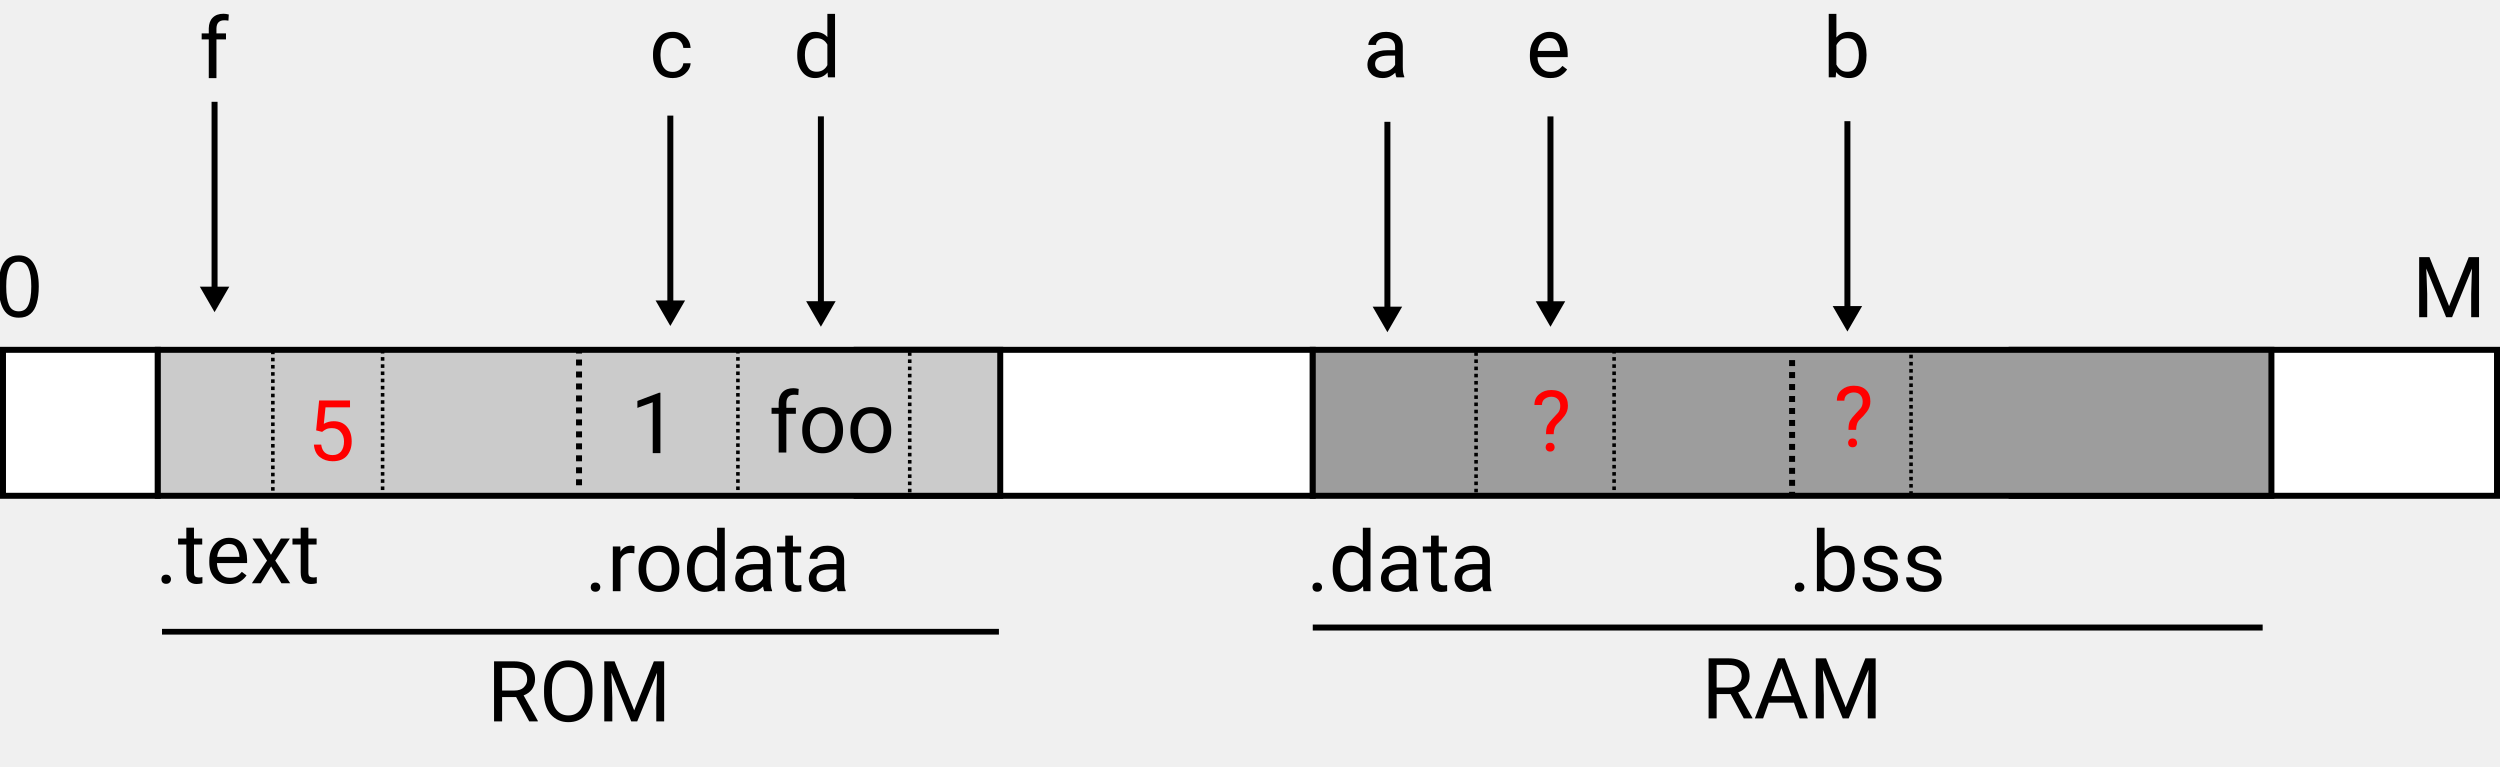
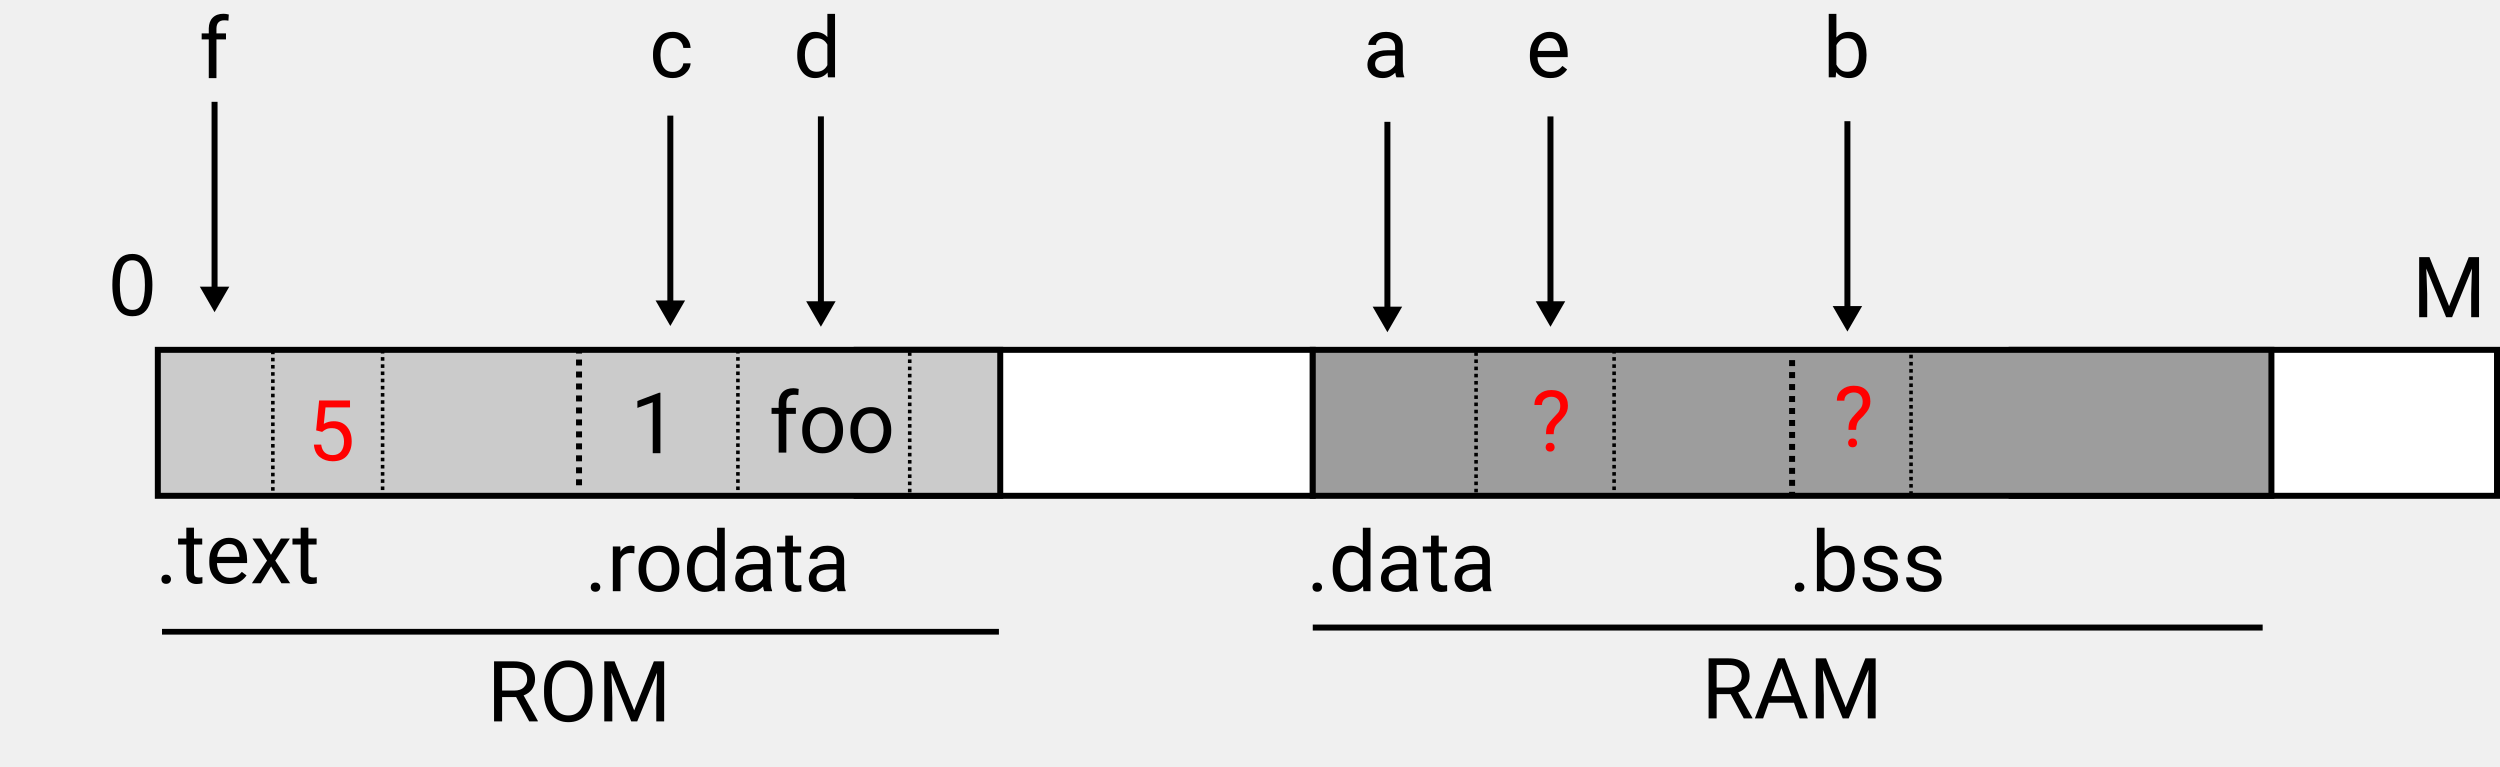
- <svg xmlns="http://www.w3.org/2000/svg" width="208.749mm" height="64.009mm" viewBox="0 0 208.749 64.009" version="1.1" id="svg5">
+ <svg xmlns="http://www.w3.org/2000/svg" width="8.218in" height="2.52in" viewBox="0 0 208.749 64.009" version="1.1" id="svg5">
  <defs id="defs2">
    <marker style="overflow:visible" id="TriangleOutM" refX="0" refY="0" orient="auto">
      <path transform="scale(0.4)" style="fill:context-stroke;fill-rule:evenodd;stroke:context-stroke;stroke-width:1pt" d="M 5.77,0 -2.88,5 V -5 Z" id="path79184" />
    </marker>
    <marker style="overflow:visible" id="TriangleOutM-1" refX="0" refY="0" orient="auto">
      <path transform="scale(0.4)" style="fill:context-stroke;fill-rule:evenodd;stroke:context-stroke;stroke-width:1pt" d="M 5.77,0 -2.88,5 V -5 Z" id="path79184-6" />
    </marker>
    <marker style="overflow:visible" id="TriangleOutM-7" refX="0" refY="0" orient="auto">
      <path transform="scale(0.4)" style="fill:context-stroke;fill-rule:evenodd;stroke:context-stroke;stroke-width:1pt" d="M 5.77,0 -2.88,5 V -5 Z" id="path79184-62" />
    </marker>
    <marker style="overflow:visible" id="TriangleOutM-7-1" refX="0" refY="0" orient="auto">
      <path transform="scale(0.4)" style="fill:context-stroke;fill-rule:evenodd;stroke:context-stroke;stroke-width:1pt" d="M 5.77,0 -2.88,5 V -5 Z" id="path79184-62-3" />
    </marker>
    <marker style="overflow:visible" id="TriangleOutM-7-8" refX="0" refY="0" orient="auto">
      <path transform="scale(0.4)" style="fill:context-stroke;fill-rule:evenodd;stroke:context-stroke;stroke-width:1pt" d="M 5.77,0 -2.88,5 V -5 Z" id="path79184-62-4" />
    </marker>
    <marker style="overflow:visible" id="TriangleOutM-5" refX="0" refY="0" orient="auto">
      <path transform="scale(0.4)" style="fill:context-stroke;fill-rule:evenodd;stroke:context-stroke;stroke-width:1pt" d="M 5.77,0 -2.88,5 V -5 Z" id="path79184-7" />
    </marker>
    <marker style="overflow:visible" id="TriangleOutM-5-9" refX="0" refY="0" orient="auto">
      <path transform="scale(0.4)" style="fill:context-stroke;fill-rule:evenodd;stroke:context-stroke;stroke-width:1pt" d="M 5.77,0 -2.88,5 V -5 Z" id="path79184-7-3" />
    </marker>
  </defs>
  <g id="layer1" transform="translate(-1.149415,-21.55177)">
-     <rect style="fill:#ffffff;stroke:#000000;stroke-width:0.5;stroke-miterlimit:4;stroke-dasharray:none;stroke-opacity:1" id="rect933" width="12.928" height="12.188" x="1.399" y="50.762" />
    <rect style="fill:#ffffff;stroke:#000000;stroke-width:0.5;stroke-miterlimit:4;stroke-dasharray:none;stroke-opacity:1" id="rect933-1" width="40.532" height="12.188" x="169.117" y="50.762" />
    <rect style="fill:#ffffff;stroke:#000000;stroke-width:0.5;stroke-miterlimit:4;stroke-dasharray:none;stroke-opacity:1" id="rect933-2" width="38.086" height="12.188" x="72.679" y="50.762" />
    <rect style="fill:#cbcbcb;fill-opacity:1;stroke:#000000;stroke-width:0.5;stroke-miterlimit:4;stroke-dasharray:none;stroke-opacity:1" id="rect933-0" width="70.341" height="12.188" x="14.328" y="50.762" ry="0" />
    <rect style="fill:#9d9d9d;fill-opacity:1;stroke:#000000;stroke-width:0.5;stroke-miterlimit:4;stroke-dasharray:none;stroke-opacity:1" id="rect933-0-7" width="80.047" height="12.188" x="110.765" y="50.762" />
    <text xml:space="preserve" style="font-size:7.056px;line-height:1.25;font-family:Roboto;-inkscape-font-specification:Roboto;stroke-width:0.265" x="41.824" y="81.788" id="text5527">
      <tspan id="tspan5525" style="font-size:7.056px;stroke-width:0.265" x="41.824" y="81.788">ROM</tspan>
    </text>
    <text xml:space="preserve" style="font-size:7.056px;line-height:1.25;font-family:Roboto;-inkscape-font-specification:Roboto;stroke-width:0.265" x="14.128" y="70.253" id="text5527-1">
      <tspan id="tspan5525-1" style="font-size:7.056px;stroke-width:0.265" x="14.128" y="70.253">.text</tspan>
    </text>
    <text xml:space="preserve" style="font-size:7.056px;line-height:1.25;font-family:Roboto;-inkscape-font-specification:Roboto;stroke-width:0.265" x="49.977" y="70.914" id="text5527-1-2">
      <tspan id="tspan5525-1-3" style="font-size:7.056px;stroke-width:0.265" x="49.977" y="70.914">.rodata</tspan>
    </text>
    <text xml:space="preserve" style="font-size:7.056px;line-height:1.25;font-family:Roboto;-inkscape-font-specification:Roboto;stroke-width:0.265" x="110.244" y="70.914" id="text5527-1-2-9">
      <tspan id="tspan5525-1-3-8" style="font-size:7.056px;stroke-width:0.265" x="110.244" y="70.914">.data</tspan>
    </text>
    <text xml:space="preserve" style="font-size:7.056px;line-height:1.25;font-family:Roboto;-inkscape-font-specification:Roboto;stroke-width:0.265" x="150.517" y="70.914" id="text5527-1-2-9-6">
      <tspan id="tspan5525-1-3-8-4" style="font-size:7.056px;stroke-width:0.265" x="150.517" y="70.914">.bss</tspan>
    </text>
    <text xml:space="preserve" style="font-size:7.056px;line-height:1.25;font-family:Roboto;-inkscape-font-specification:Roboto;stroke-width:0.265" x="143.239" y="81.537" id="text5527-2">
      <tspan id="tspan5525-9" style="font-size:7.056px;stroke-width:0.265" x="143.239" y="81.537">RAM</tspan>
    </text>
    <path style="fill:none;stroke:#000000;stroke-width:0.5;stroke-linecap:butt;stroke-linejoin:miter;stroke-miterlimit:4;stroke-dasharray:0.5, 0.5;stroke-dashoffset:0;stroke-opacity:1" d="m 49.498,50.571 v 11.88" id="path24214" />
    <path style="fill:none;stroke:#000000;stroke-width:0.3;stroke-linecap:butt;stroke-linejoin:miter;stroke-miterlimit:4;stroke-dasharray:0.3, 0.3;stroke-dashoffset:0;stroke-opacity:1" d="m 23.932,50.825 v 11.88" id="path24214-8" />
    <path style="fill:none;stroke:#000000;stroke-width:0.3;stroke-linecap:butt;stroke-linejoin:miter;stroke-miterlimit:4;stroke-dasharray:0.3, 0.3;stroke-dashoffset:0;stroke-opacity:1" d="m 33.096,50.77 v 11.88" id="path24214-8-8" />
    <path style="fill:none;stroke:#000000;stroke-width:0.3;stroke-linecap:butt;stroke-linejoin:miter;stroke-miterlimit:4;stroke-dasharray:0.3, 0.3;stroke-dashoffset:0;stroke-opacity:1" d="m 124.401,50.962 v 11.88" id="path24214-8-3" />
    <path style="fill:none;stroke:#000000;stroke-width:0.3;stroke-linecap:butt;stroke-linejoin:miter;stroke-miterlimit:4;stroke-dasharray:0.3, 0.3;stroke-dashoffset:0;stroke-opacity:1" d="m 135.926,50.77 v 11.88" id="path24214-8-3-4" />
    <path style="fill:none;stroke:#000000;stroke-width:0.5;stroke-linecap:butt;stroke-linejoin:miter;stroke-miterlimit:4;stroke-dasharray:0.5, 0.5;stroke-dashoffset:0;stroke-opacity:1" d="m 150.789,51.619 v 11.88" id="path24214-6" />
    <path style="fill:none;stroke:#000000;stroke-width:0.478;stroke-linecap:butt;stroke-linejoin:miter;stroke-miterlimit:4;stroke-dasharray:none;stroke-opacity:1" d="M 14.677,74.301 H 84.559" id="path26289" />
    <path style="fill:none;stroke:#000000;stroke-width:0.5;stroke-linecap:butt;stroke-linejoin:miter;stroke-miterlimit:4;stroke-dasharray:none;stroke-opacity:1" d="m 110.765,73.951 h 79.316" id="path26291" />
-     <text xml:space="preserve" style="font-style:normal;font-variant:normal;font-weight:normal;font-stretch:normal;font-size:7.056px;line-height:1.25;font-family:'Roboto Mono';-inkscape-font-specification:'Roboto Mono';stroke-width:0.265" x="0.701" y="48" id="text45526">
-       <tspan id="tspan45524" style="font-style:normal;font-variant:normal;font-weight:normal;font-stretch:normal;font-size:7.056px;font-family:'Roboto Mono';-inkscape-font-specification:'Roboto Mono';stroke-width:0.265" x="0.701" y="48">0</tspan>
+     <text xml:space="preserve" style="font-style:normal;font-variant:normal;font-weight:normal;font-stretch:normal;font-size:7.056px;line-height:1.25;font-family:'Roboto Mono';-inkscape-font-specification:'Roboto Mono';stroke-width:0.265" x="10.186" y="47.877" id="text45526">
+       <tspan id="tspan45524" style="font-style:normal;font-variant:normal;font-weight:normal;font-stretch:normal;font-size:7.056px;font-family:'Roboto Mono';-inkscape-font-specification:'Roboto Mono';stroke-width:0.265" x="10.186" y="47.877">0</tspan>
    </text>
    <text xml:space="preserve" style="font-size:7.056px;line-height:1.25;font-family:Roboto;-inkscape-font-specification:Roboto;stroke-width:0.265" x="202.572" y="48.036" id="text67802">
      <tspan id="tspan67800" style="font-size:7.056px;stroke-width:0.265" x="202.572" y="48.036">M</tspan>
    </text>
    <text xml:space="preserve" style="font-size:7.056px;line-height:1.25;font-family:Roboto;-inkscape-font-specification:Roboto;stroke-width:0.265" x="17.787" y="28.074" id="text75244-0">
      <tspan id="tspan75242-7" style="font-size:7.056px;stroke-width:0.265" x="17.787" y="28.074">f</tspan>
    </text>
    <text xml:space="preserve" style="font-size:7.056px;line-height:1.25;font-family:Roboto;-inkscape-font-specification:Roboto;stroke-width:0.265" x="53.776" y="59.388" id="text75244-2">
      <tspan id="tspan75242-6" style="font-size:7.056px;stroke-width:0.265" x="53.776" y="59.388">1</tspan>
    </text>
    <text xml:space="preserve" style="font-size:7.056px;line-height:1.25;font-family:Roboto;-inkscape-font-specification:Roboto;stroke-width:0.265" x="65.37" y="59.337" id="text75244-2-5">
      <tspan id="tspan75242-6-9" style="font-size:7.056px;stroke-width:0.265" x="65.37" y="59.337">foo</tspan>
    </text>
    <path style="fill:none;stroke:#000000;stroke-width:0.3;stroke-linecap:butt;stroke-linejoin:miter;stroke-miterlimit:4;stroke-dasharray:0.3, 0.3;stroke-dashoffset:0;stroke-opacity:1" d="m 62.765,50.77 v 11.88" id="path24214-8-7" />
    <path style="fill:none;stroke:#000000;stroke-width:0.3;stroke-linecap:butt;stroke-linejoin:miter;stroke-miterlimit:4;stroke-dasharray:0.3, 0.3;stroke-dashoffset:0;stroke-opacity:1" d="m 77.111,50.962 v 11.88" id="path24214-8-7-3" />
    <text xml:space="preserve" style="font-size:7.056px;line-height:1.25;font-family:Roboto;-inkscape-font-specification:Roboto;stroke-width:0.265" x="55.347" y="28.005" id="text75244-4">
      <tspan id="tspan75242-5" style="font-size:7.056px;stroke-width:0.265" x="55.347" y="28.005">c</tspan>
    </text>
    <text xml:space="preserve" style="font-size:7.056px;line-height:1.25;font-family:Roboto;-inkscape-font-specification:Roboto;stroke-width:0.265" x="114.952" y="28.005" id="text75244-3">
      <tspan id="tspan75242-1" style="font-size:7.056px;stroke-width:0.265" x="114.952" y="28.005">a</tspan>
    </text>
    <path style="fill:none;stroke:#000000;stroke-width:0.5;stroke-linecap:butt;stroke-linejoin:miter;stroke-miterlimit:4;stroke-dasharray:none;stroke-opacity:1;marker-end:url(#TriangleOutM)" d="M 116.997,31.723 V 47.869" id="path79037" />
    <text xml:space="preserve" style="font-size:7.056px;line-height:1.25;font-family:Roboto;-inkscape-font-specification:Roboto;stroke-width:0.265" x="128.568" y="28.005" id="text75244-3-9">
      <tspan id="tspan75242-1-4" style="font-size:7.056px;stroke-width:0.265" x="128.568" y="28.005">e</tspan>
    </text>
    <path style="fill:none;stroke:#000000;stroke-width:0.5;stroke-linecap:butt;stroke-linejoin:miter;stroke-miterlimit:4;stroke-dasharray:none;stroke-opacity:1;marker-end:url(#TriangleOutM-5)" d="M 130.613,31.272 V 47.418" id="path79037-0" />
    <path style="fill:none;stroke:#000000;stroke-width:0.3;stroke-linecap:butt;stroke-linejoin:miter;stroke-miterlimit:4;stroke-dasharray:0.3, 0.3;stroke-dashoffset:0;stroke-opacity:1" d="m 160.72,51.168 v 11.88" id="path24214-8-3-4-9" />
    <text xml:space="preserve" style="font-size:7.056px;line-height:1.25;font-family:Roboto;-inkscape-font-specification:Roboto;stroke-width:0.265" x="153.362" y="28.005" id="text75244-3-9-0">
      <tspan id="tspan75242-1-4-2" style="font-size:7.056px;stroke-width:0.265" x="153.362" y="28.005">b</tspan>
    </text>
    <path style="fill:none;stroke:#000000;stroke-width:0.5;stroke-linecap:butt;stroke-linejoin:miter;stroke-miterlimit:4;stroke-dasharray:none;stroke-opacity:1;marker-end:url(#TriangleOutM-5-9)" d="M 155.407,31.67 V 47.815" id="path79037-0-4" />
    <path style="fill:none;stroke:#000000;stroke-width:0.5;stroke-linecap:butt;stroke-linejoin:miter;stroke-miterlimit:4;stroke-dasharray:none;stroke-opacity:1;marker-end:url(#TriangleOutM-7)" d="M 57.122,31.205 V 47.351" id="path79037-3" />
    <path style="fill:none;stroke:#000000;stroke-width:0.5;stroke-linecap:butt;stroke-linejoin:miter;stroke-miterlimit:4;stroke-dasharray:none;stroke-opacity:1;marker-end:url(#TriangleOutM-7-8)" d="M 19.065,30.052 V 46.197" id="path79037-3-4" />
    <text xml:space="preserve" style="font-size:7.056px;line-height:1.25;font-family:Roboto;-inkscape-font-specification:Roboto;stroke-width:0.265" x="67.389" y="28.005" id="text75244-4-4">
      <tspan id="tspan75242-5-0" style="font-size:7.056px;stroke-width:0.265" x="67.389" y="28.005">d</tspan>
    </text>
    <path style="fill:none;stroke:#000000;stroke-width:0.5;stroke-linecap:butt;stroke-linejoin:miter;stroke-miterlimit:4;stroke-dasharray:none;stroke-opacity:1;marker-end:url(#TriangleOutM-7-1)" d="M 69.693,31.267 V 47.413" id="path79037-3-0" />
    <text xml:space="preserve" style="font-size:7.056px;line-height:1.25;font-family:Roboto;-inkscape-font-specification:Roboto;stroke-width:0.265" x="129.006" y="59.209" id="text112618">
      <tspan id="tspan112616" style="font-size:7.056px;fill:#ff0000;fill-opacity:1;stroke-width:0.265" x="129.006" y="59.209">?</tspan>
    </text>
    <text xml:space="preserve" style="font-size:7.056px;line-height:1.25;font-family:Roboto;-inkscape-font-specification:Roboto;stroke-width:0.265" x="154.26" y="58.849" id="text112618-3">
      <tspan id="tspan112616-4" style="font-size:7.056px;fill:#ff0000;fill-opacity:1;stroke-width:0.265" x="154.26" y="58.849">?</tspan>
    </text>
    <text xml:space="preserve" style="font-size:7.056px;line-height:1.25;font-family:Roboto;-inkscape-font-specification:Roboto;stroke-width:0.265" x="26.828" y="60.002" id="text112618-39">
      <tspan id="tspan112616-6" style="font-size:7.056px;fill:#ff0000;fill-opacity:1;stroke-width:0.265" x="26.828" y="60.002">5</tspan>
    </text>
  </g>
</svg>
